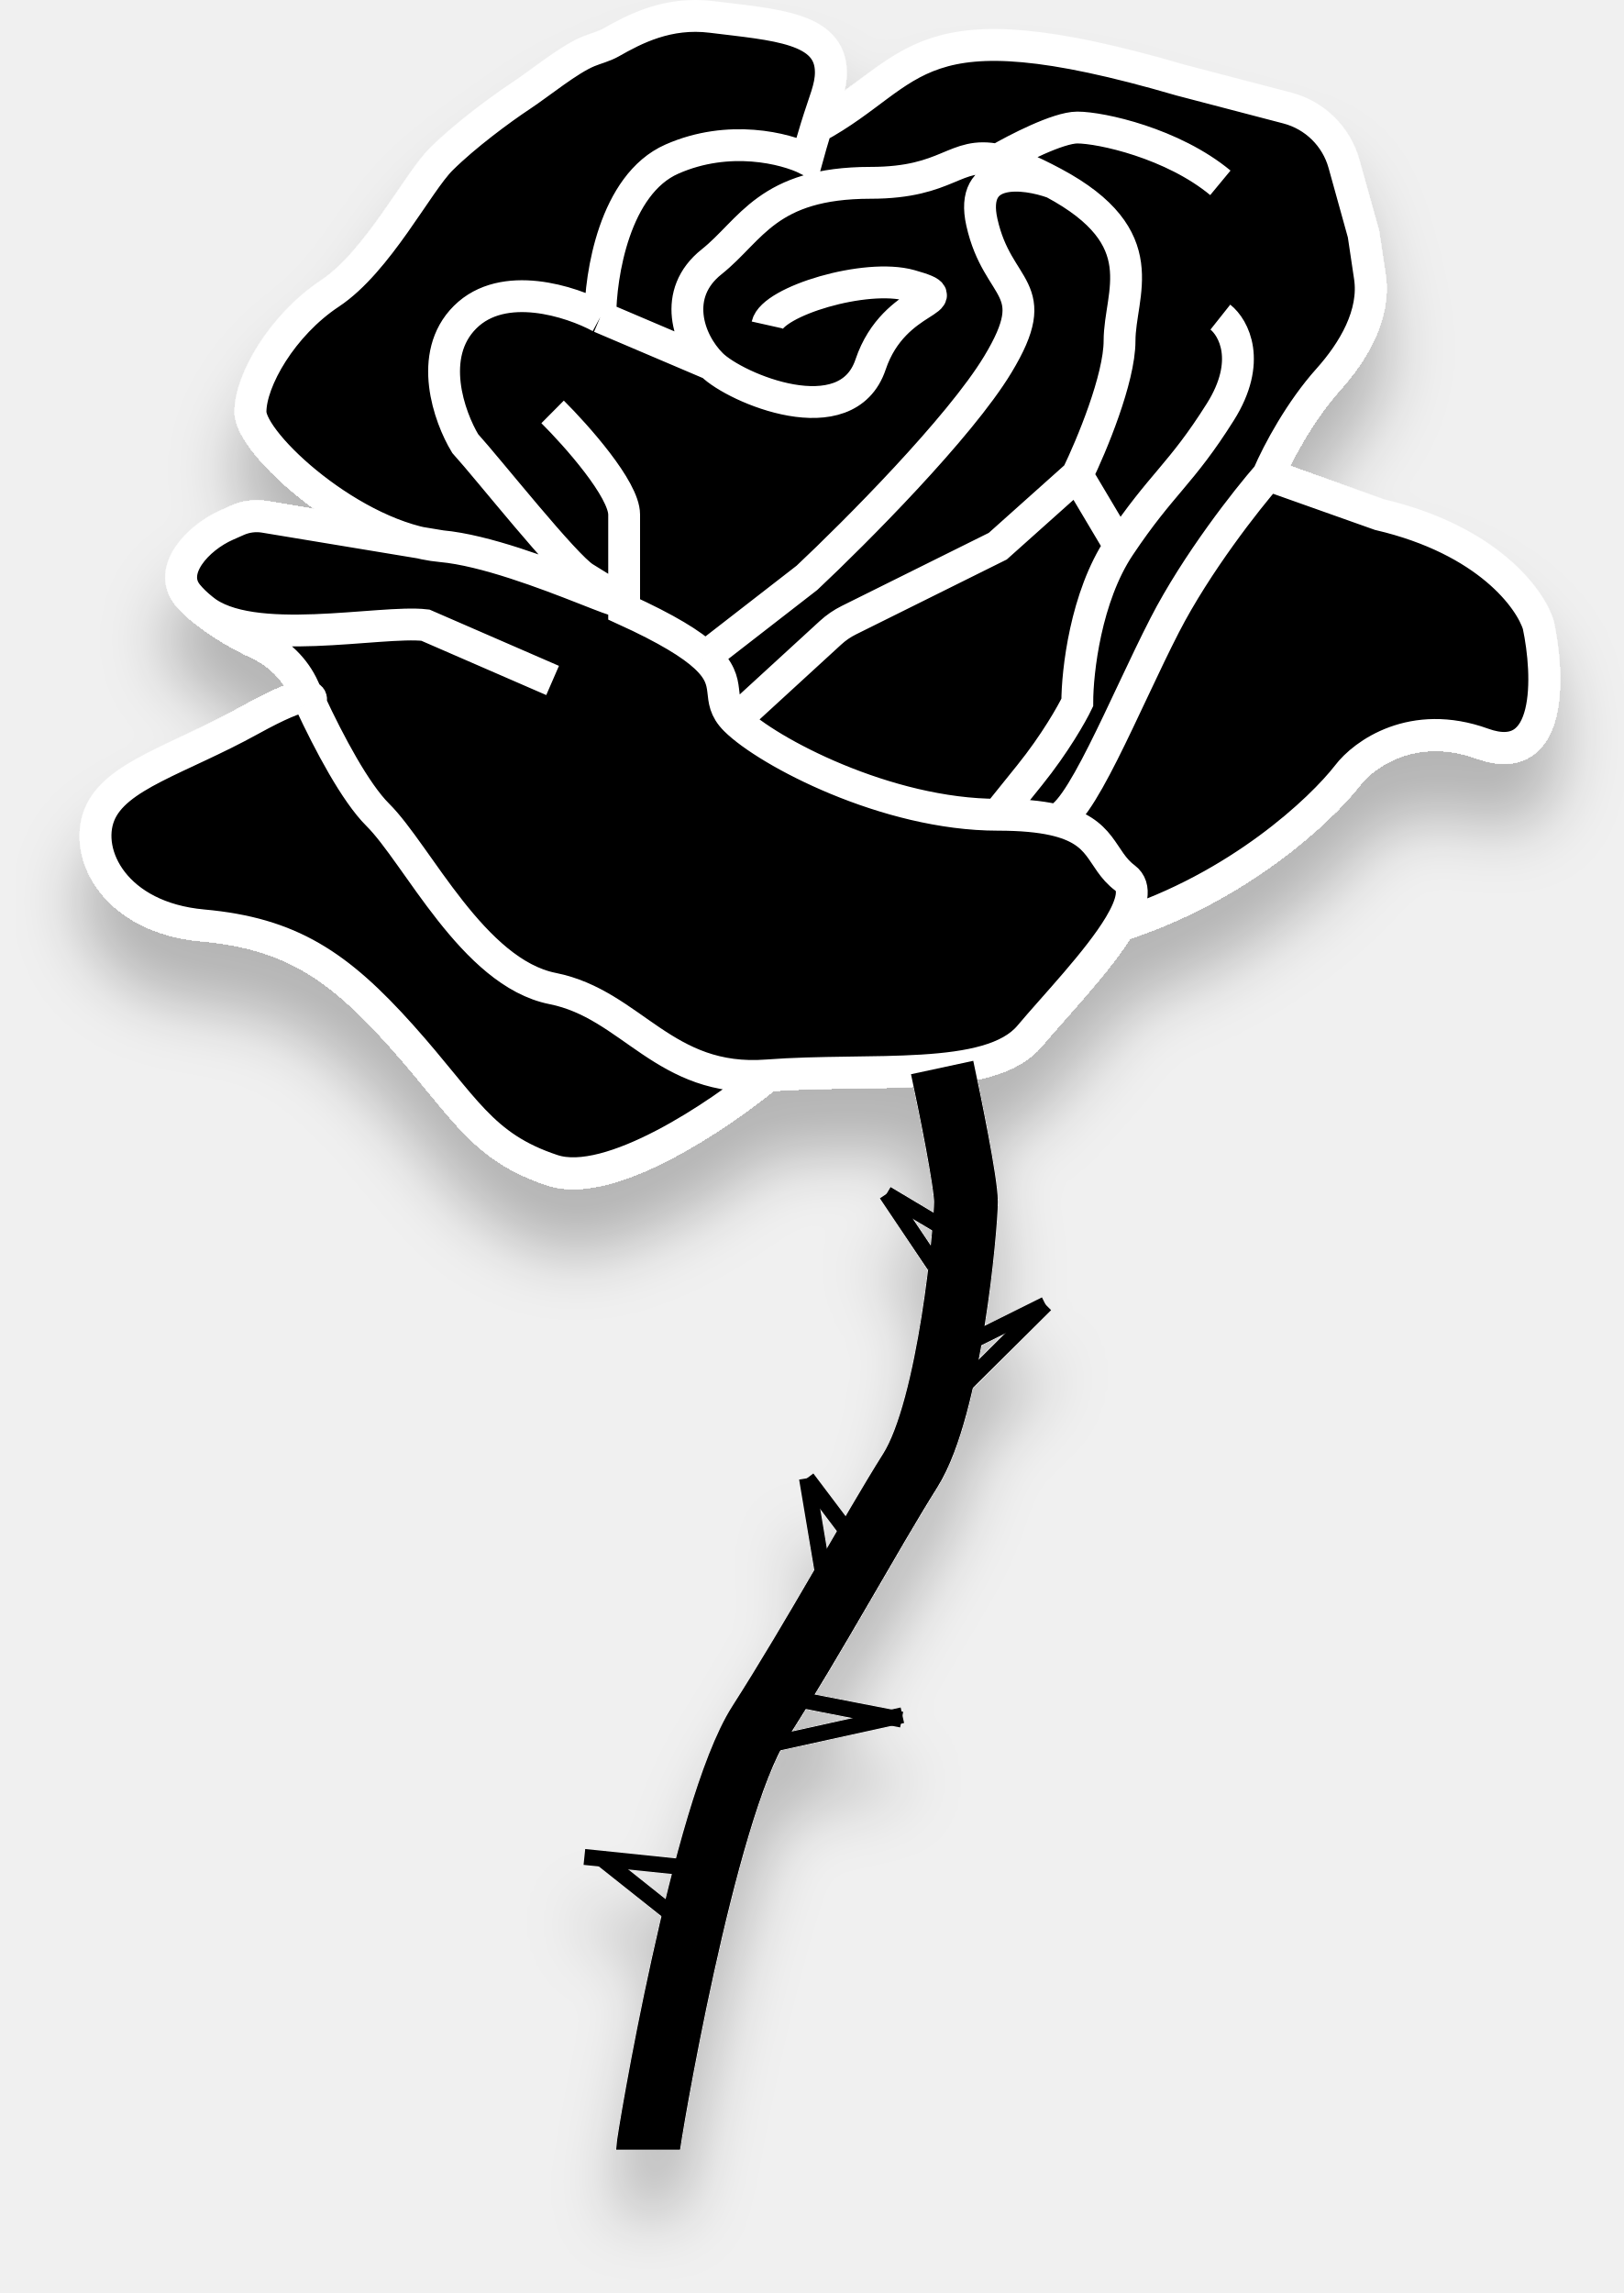
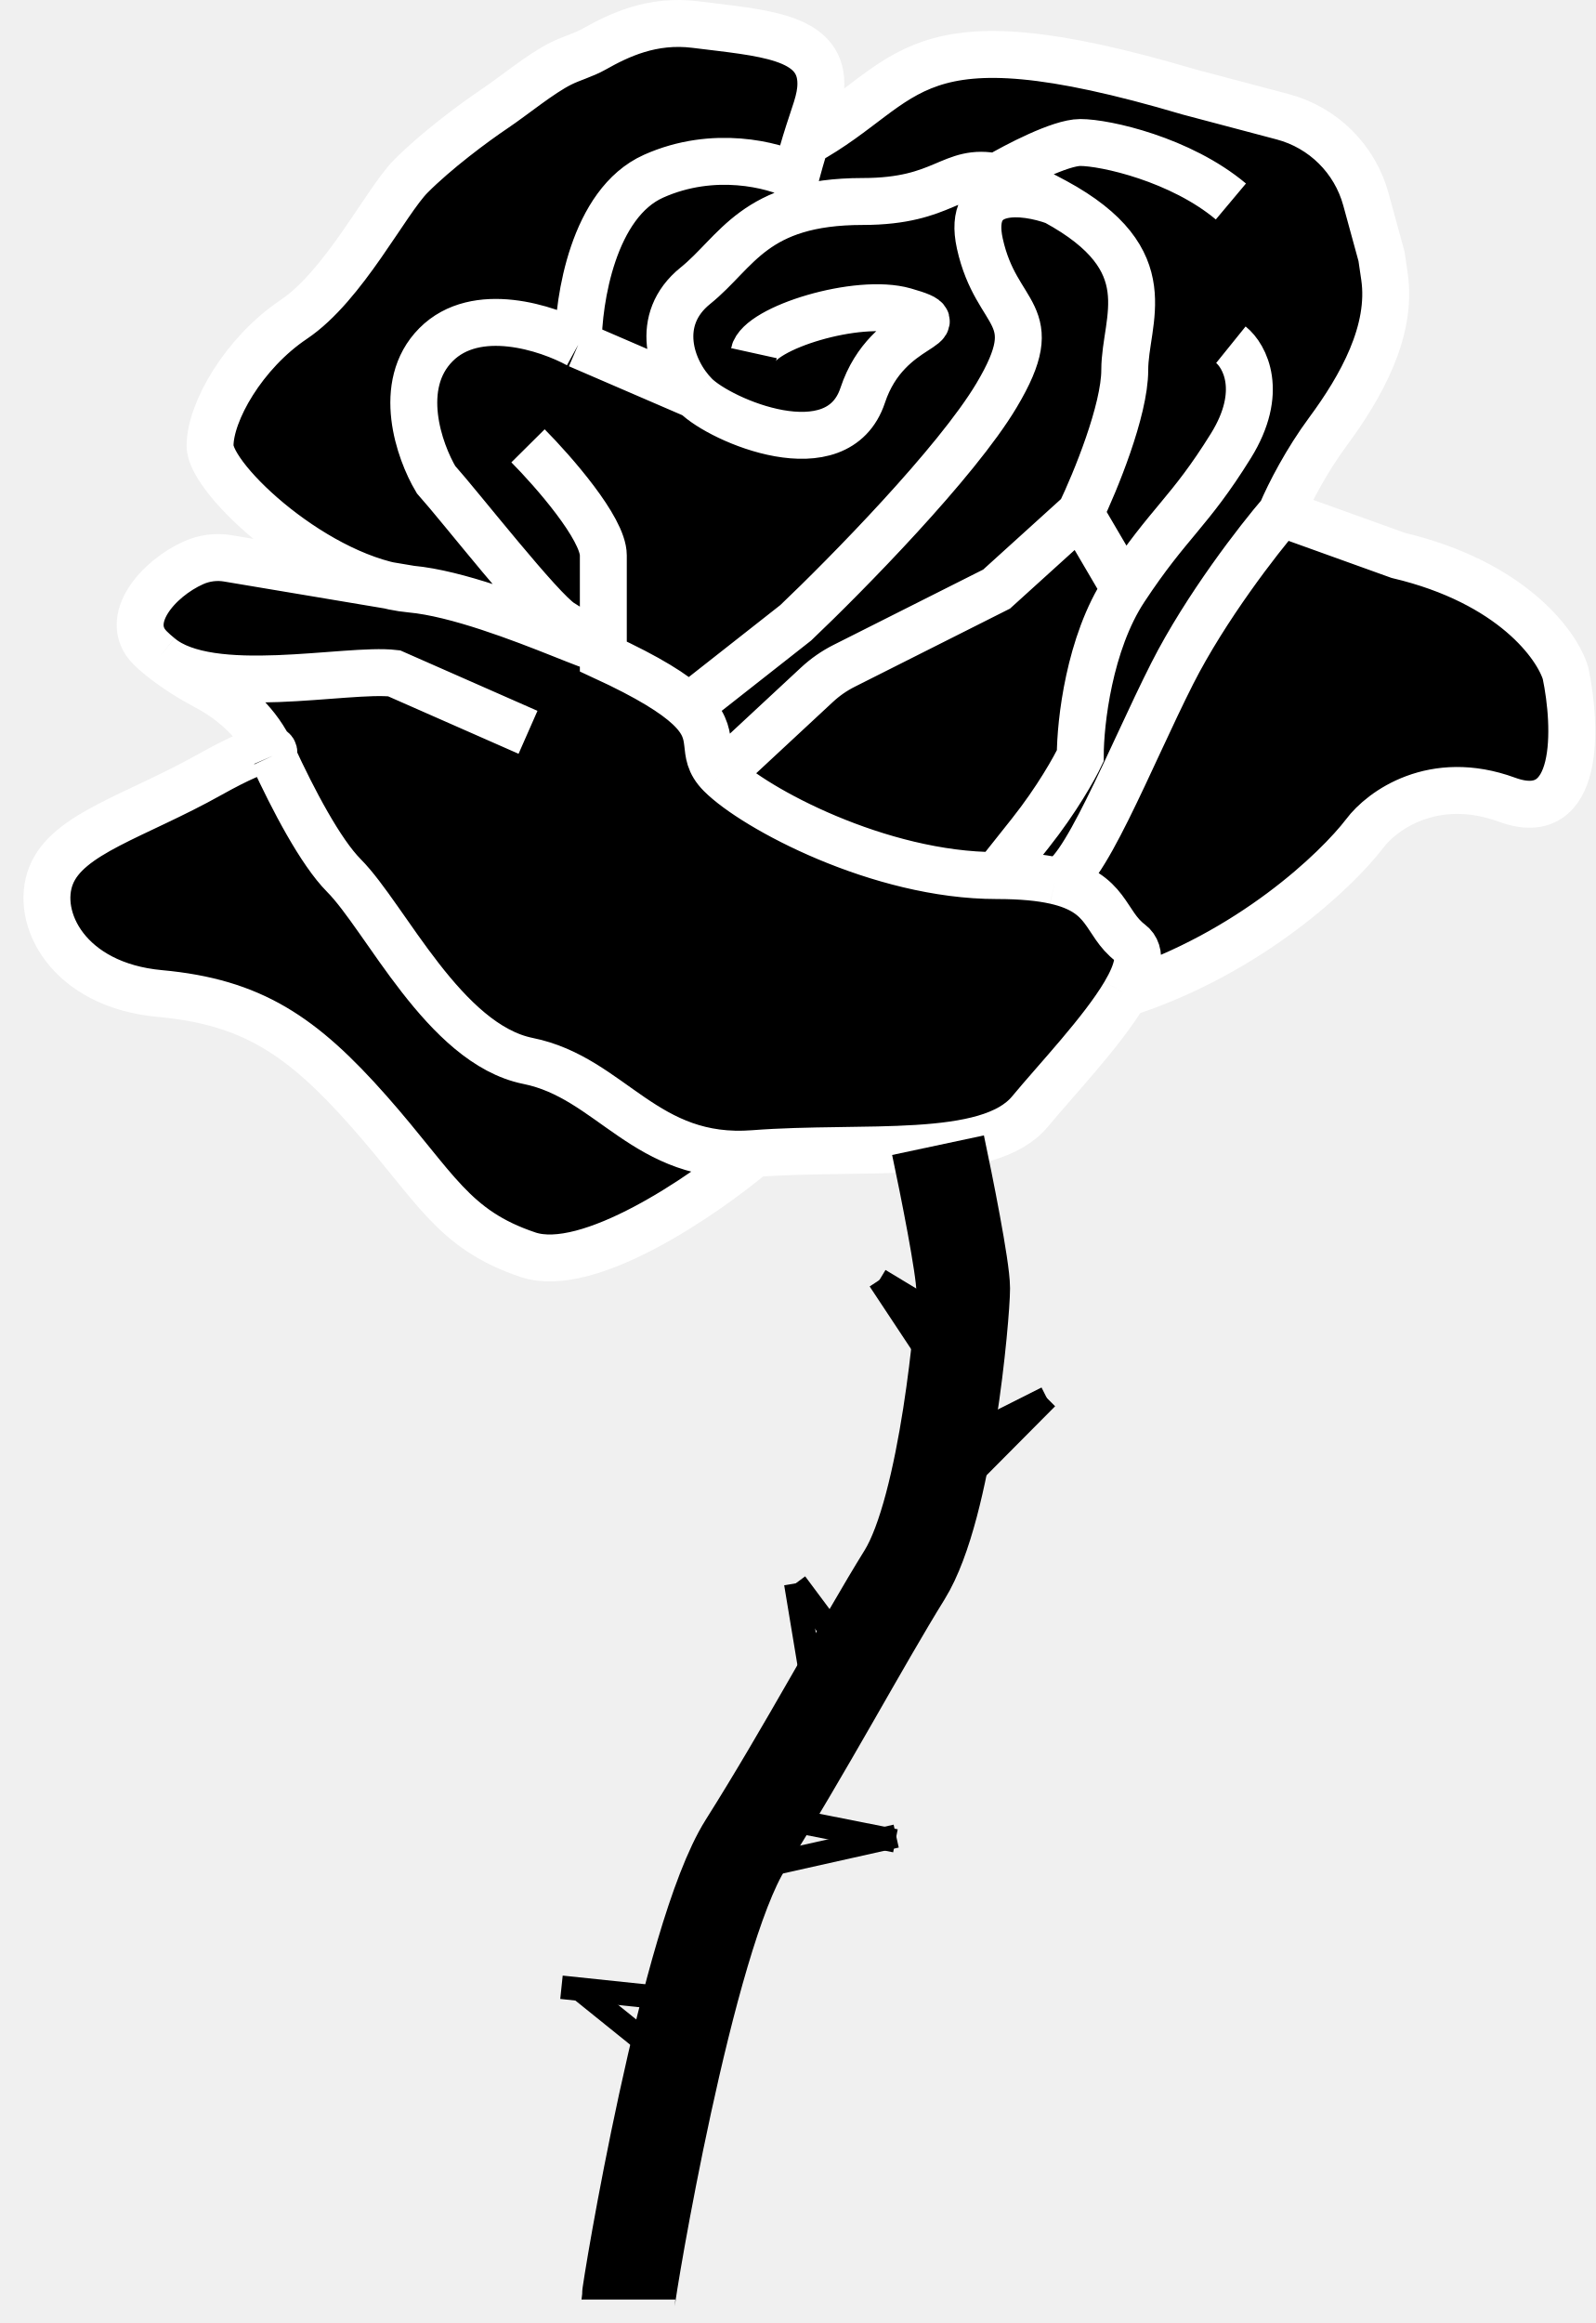
- <svg xmlns="http://www.w3.org/2000/svg" width="102" height="144" viewBox="0 0 102 144" fill="none">
-   <g filter="url(#filter0_d_36_211)">
-     <path d="M38.379 2.668C39.861 1.826 41.947 0.722 44.698 1.064C48.693 1.56 52.188 1.73 52.188 4.536C52.188 5.528 51.786 6.316 51.267 8.009C57.681 4.536 57.181 0.072 74.16 5.032L80.864 6.785C82.587 7.235 83.941 8.568 84.417 10.284L85.645 14.705L86.046 17.394C86.394 19.73 85.013 22.058 83.437 23.818C81.68 25.778 80.295 28.347 79.653 29.835L86.643 32.316C93.435 33.903 96.131 37.607 96.63 39.26C97.296 42.402 97.529 48.289 93.135 46.701C88.741 45.114 85.645 47.363 84.646 48.685C82.981 50.835 77.787 55.73 70.323 58.111C68.989 60.339 66.24 63.186 64.672 65.055C62.175 68.032 54.685 67.04 48.193 67.536C45.197 70.016 38.306 74.679 34.711 73.489C30.216 72 29.218 69.52 25.223 65.055C21.228 60.591 18.232 58.607 12.739 58.111C7.246 57.615 5.249 53.646 6.247 51.166C7.246 48.685 11.241 47.693 15.735 45.213C17.892 44.023 18.9 43.699 19.308 43.731C19.227 43.556 19.149 43.383 19.074 43.215C18.514 41.966 17.495 40.999 16.256 40.417C15.261 39.95 14.055 39.29 12.883 38.381C12.834 38.344 12.786 38.307 12.739 38.268C12.338 37.949 12.027 37.643 11.788 37.352C10.53 35.822 12.41 33.784 14.222 32.984L14.916 32.677C15.451 32.441 16.042 32.366 16.618 32.462L26.36 34.075C21.211 32.859 15.735 27.689 15.735 25.867C15.735 23.883 17.733 20.41 20.729 18.426C23.725 16.442 26.222 11.481 27.72 9.993C29.218 8.505 31.467 6.85 32.713 6.024C33.937 5.214 35.715 3.742 36.961 3.23C37.429 3.037 37.938 2.918 38.379 2.668Z" fill="black" />
-     <path d="M37.707 19.914C37.707 17.268 38.605 11.58 42.201 9.993C45.796 8.405 49.358 9.331 50.69 9.993C50.84 9.446 51.044 8.736 51.267 8.009M37.707 19.914C35.876 18.922 31.615 17.533 29.218 19.914C26.821 22.295 28.219 26.197 29.218 27.851C30.716 29.505 35.481 35.534 36.708 36.284C43.2 40.252 33.212 34.796 27.72 34.3M37.707 19.914L44.698 22.89M27.72 34.3C22.227 33.804 15.735 27.851 15.735 25.867C15.735 23.883 17.733 20.41 20.729 18.426C23.725 16.442 26.222 11.481 27.72 9.993C29.218 8.505 31.467 6.85 32.713 6.024C33.937 5.214 35.715 3.742 36.961 3.23C37.429 3.037 37.938 2.918 38.379 2.668C39.861 1.826 41.947 0.722 44.698 1.064C48.693 1.56 52.188 1.73 52.188 4.536C52.188 5.528 51.786 6.316 51.267 8.009M27.72 34.3L16.618 32.462C16.042 32.366 15.451 32.441 14.916 32.677L14.222 32.984C12.41 33.784 10.53 35.822 11.788 37.352C12.027 37.643 12.338 37.949 12.739 38.268M12.739 38.268C13.956 39.236 15.22 39.931 16.256 40.417C17.495 40.999 18.514 41.966 19.074 43.215C19.204 43.505 19.341 43.806 19.485 44.115M12.739 38.268C15.735 40.748 23.891 38.93 26.721 39.26L34.711 42.733M48.193 67.536C41.702 68.032 39.704 63.071 34.711 62.079C29.717 61.087 26.222 53.646 23.725 51.166C22.328 49.778 20.687 46.693 19.485 44.115M48.193 67.536C54.685 67.04 62.175 68.032 64.672 65.055C66.24 63.186 68.989 60.339 70.323 58.111M48.193 67.536C45.197 70.016 38.306 74.679 34.711 73.489C30.216 72 29.218 69.52 25.223 65.055C21.228 60.591 18.232 58.607 12.739 58.111C7.246 57.615 5.249 53.646 6.247 51.166C7.246 48.685 11.241 47.693 15.735 45.213C19.331 43.229 19.733 43.654 19.485 44.115M62.674 51.166C55.684 51.166 48.193 47.197 46.196 45.213M62.674 51.166C64.169 51.166 65.298 51.279 66.17 51.472M62.674 51.166L64.672 48.685C66.27 46.701 67.335 44.812 67.668 44.115C67.668 42.166 68.199 37.474 70.323 34.3M46.196 45.213L52.166 39.739C52.512 39.421 52.901 39.154 53.321 38.946L62.674 34.3L67.668 29.835M46.196 45.213C44.824 43.851 46.151 42.956 44.295 41.245M70.323 58.111C71.114 56.791 71.407 55.688 70.664 55.134C69.094 53.964 69.375 52.181 66.17 51.472M70.323 58.111C77.787 55.73 82.981 50.835 84.646 48.685C85.645 47.363 88.741 45.114 93.135 46.701C97.529 48.289 97.296 42.402 96.63 39.26C96.131 37.607 93.435 33.903 86.643 32.316L79.653 29.835M79.653 29.835C78.321 31.359 75.158 35.377 73.161 39.26C70.664 44.115 67.668 51.696 66.17 51.472M79.653 29.835C80.295 28.347 81.68 25.778 83.437 23.818C85.013 22.058 86.394 19.73 86.046 17.394L85.645 14.705L84.417 10.284C83.941 8.568 82.587 7.235 80.864 6.785L74.16 5.032C57.181 0.072 57.681 4.536 51.267 8.009M67.668 29.835C68.553 28.016 70.323 23.783 70.323 21.402C70.323 18.426 72.662 14.953 66.17 11.481M67.668 29.835L70.323 34.3M66.17 11.481C64.339 10.82 60.877 10.39 61.676 13.961C62.674 18.426 65.671 17.93 62.674 22.89C60.278 26.859 53.686 33.473 50.69 36.284L44.295 41.245M66.17 11.481C64.623 10.654 63.53 10.221 62.674 10.041M44.698 22.89C43.2 21.402 42.201 18.426 44.698 16.442C47.194 14.457 48.193 11.481 54.685 11.481C59.63 11.481 59.939 9.466 62.674 10.041M44.698 22.89C46.196 24.378 53.187 27.355 54.685 22.89C56.183 18.426 60.677 18.922 57.181 17.93C54.385 17.136 48.526 18.922 48.193 20.41M34.711 25.867C36.209 27.355 39.205 30.728 39.205 32.316C39.205 33.903 39.205 36.945 39.205 38.268C41.937 39.512 43.448 40.463 44.295 41.245M76.656 19.914C77.489 20.575 78.654 22.692 76.656 25.867C74.16 29.835 72.979 30.331 70.323 34.3M62.674 10.041C63.84 9.363 66.469 8.009 67.668 8.009C69.166 8.009 73.66 9.001 76.656 11.481" stroke="white" stroke-width="2" />
-     <path d="M59.179 67.04C59.678 69.355 60.677 74.282 60.677 75.473C60.677 76.961 59.678 88.37 57.181 92.339C54.685 96.307 51.189 102.756 47.694 108.213C44.198 113.669 40.703 134.504 40.703 135" stroke="black" stroke-width="4" />
-     <path d="M55.684 74.977L58.68 79.441" stroke="black" />
-     <path d="M59.678 84.898L65.671 81.922" stroke="black" />
-     <path d="M60.677 77.953L55.684 74.977" stroke="black" />
-     <path d="M53.686 96.803L50.69 92.835" stroke="black" />
-     <path d="M50.69 92.835L51.689 98.788" stroke="black" />
-     <path d="M48.737 106.449L56.638 107.992" stroke="black" />
-     <path d="M42.7 120.614L37.707 116.646" stroke="black" />
-     <path d="M36.708 116.616L43.732 117.342" stroke="black" />
-     <path d="M56.682 107.717L47.694 109.701" stroke="black" />
-     <path d="M65.671 81.922L60.677 86.882" stroke="black" />
-   </g>
-   <defs>
-     <filter id="filter0_d_36_211" x="0.988" y="6.10352e-05" width="101.012" height="143.176" filterUnits="userSpaceOnUse" color-interpolation-filters="sRGB">
-       <feFlood flood-opacity="0" result="BackgroundImageFix" />
-       <feColorMatrix in="SourceAlpha" type="matrix" values="0 0 0 0 0 0 0 0 0 0 0 0 0 0 0 0 0 0 127 0" result="hardAlpha" />
-       <feOffset dy="4" />
-       <feGaussianBlur stdDeviation="2" />
-       <feComposite in2="hardAlpha" operator="out" />
-       <feColorMatrix type="matrix" values="0 0 0 0 0 0 0 0 0 0 0 0 0 0 0 0 0 0 0.25 0" />
-       <feBlend mode="normal" in2="BackgroundImageFix" result="effect1_dropShadow_36_211" />
-       <feBlend mode="normal" in="SourceGraphic" in2="effect1_dropShadow_36_211" result="shape" />
-     </filter>
-   </defs>
+ <svg xmlns="http://www.w3.org/2000/svg" width="68" height="99" viewBox="0 0 68 99" fill="none">
+   <path d="M25.326 2.094C26.37 1.505 27.796 0.814 29.641 1.046C32.495 1.405 34.991 1.528 34.991 3.56C34.991 4.278 34.705 4.848 34.334 6.073C38.915 3.56 38.558 0.328 50.685 3.919L54.681 4.977C56.403 5.434 57.752 6.771 58.223 8.489L58.889 10.921L59.016 11.785C59.358 14.111 58.008 16.497 56.611 18.387C55.692 19.631 54.978 21.006 54.609 21.873L59.602 23.669C64.453 24.818 66.379 27.499 66.736 28.696C67.212 30.97 67.378 35.231 64.239 34.082C61.1 32.933 58.889 34.561 58.176 35.519C56.987 37.075 53.276 40.618 47.945 42.341C46.992 43.954 45.028 46.016 43.908 47.368C42.125 49.523 36.775 48.805 32.138 49.164C29.998 50.959 25.076 54.335 22.508 53.473C19.297 52.396 18.584 50.6 15.731 47.368C12.877 44.137 10.737 42.7 6.814 42.341C2.89 41.982 1.463 39.109 2.177 37.314C2.89 35.519 5.744 34.8 8.954 33.005C10.487 32.147 11.207 31.912 11.501 31.932C10.919 30.769 9.936 29.87 8.781 29.26C8.196 28.951 7.549 28.557 6.916 28.059C6.881 28.033 6.847 28.006 6.814 27.978C6.656 27.851 6.518 27.727 6.397 27.606C5.216 26.423 6.726 24.666 8.252 23.983C8.71 23.778 9.217 23.713 9.712 23.796L16.543 24.942C12.865 24.062 8.954 20.32 8.954 19C8.954 17.564 10.38 15.051 12.521 13.614C14.661 12.178 16.444 8.587 17.514 7.51C18.584 6.432 20.191 5.235 21.081 4.637C21.889 4.095 23.035 3.144 23.906 2.71C24.365 2.481 24.88 2.346 25.326 2.094Z" fill="black" />
+   <path d="M24.648 14.691C24.648 12.776 25.29 8.659 27.858 7.51C30.426 6.361 32.97 7.031 33.921 7.51C34.029 7.114 34.174 6.6 34.334 6.073M24.648 14.691C23.34 13.973 20.296 12.968 18.584 14.691C16.872 16.415 17.871 19.24 18.584 20.437C19.654 21.634 23.058 25.999 23.934 26.541C28.571 29.414 21.438 25.464 17.514 25.105M24.648 14.691L29.641 16.846M17.514 25.105C13.591 24.746 8.954 20.437 8.954 19C8.954 17.564 10.38 15.051 12.521 13.614C14.661 12.178 16.444 8.587 17.514 7.51C18.584 6.432 20.191 5.235 21.081 4.637C21.889 4.095 23.035 3.144 23.906 2.71C24.365 2.481 24.88 2.346 25.326 2.094C26.37 1.505 27.796 0.814 29.641 1.046C32.495 1.405 34.991 1.528 34.991 3.56C34.991 4.278 34.705 4.848 34.334 6.073M17.514 25.105L9.712 23.796C9.217 23.713 8.71 23.778 8.252 23.983V23.983C6.726 24.666 5.216 26.423 6.397 27.606C6.518 27.727 6.656 27.851 6.814 27.978M6.814 27.978C7.479 28.514 8.165 28.934 8.781 29.26C9.991 29.899 11.014 30.857 11.582 32.101C11.599 32.137 11.616 32.173 11.632 32.21M6.814 27.978C8.954 29.773 14.78 28.456 16.801 28.696L22.508 31.209M32.138 49.164C27.501 49.523 26.074 45.932 22.508 45.214C18.941 44.496 16.444 39.109 14.661 37.314C13.663 36.31 12.491 34.076 11.632 32.21M32.138 49.164C36.775 48.805 42.125 49.523 43.908 47.368C45.028 46.016 46.992 43.954 47.945 42.341M32.138 49.164C29.998 50.959 25.076 54.335 22.508 53.473C19.297 52.396 18.584 50.6 15.731 47.368C12.877 44.137 10.737 42.7 6.814 42.341C2.89 41.982 1.463 39.109 2.177 37.314C2.89 35.519 5.744 34.8 8.954 33.005C11.522 31.569 11.809 31.877 11.632 32.21M42.482 37.314C37.488 37.314 32.138 34.441 30.711 33.005M42.482 37.314C43.549 37.314 44.356 37.396 44.978 37.536M42.482 37.314L43.908 35.519C45.05 34.082 45.811 32.714 46.049 32.21C46.049 30.799 46.428 27.403 47.945 25.105M30.711 33.005L34.827 29.18C35.173 28.859 35.562 28.588 35.983 28.376L42.482 25.105L46.049 21.873M30.711 33.005C29.732 32.019 30.679 31.371 29.353 30.132M47.945 42.341C48.51 41.386 48.719 40.587 48.189 40.187C47.067 39.34 47.268 38.049 44.978 37.536M47.945 42.341C53.276 40.618 56.987 37.075 58.176 35.519C58.889 34.561 61.1 32.933 64.239 34.082C67.378 35.231 67.212 30.97 66.736 28.696C66.379 27.499 64.453 24.818 59.602 23.669L54.609 21.873M54.609 21.873C53.658 22.976 51.399 25.885 49.972 28.696C48.189 32.21 46.049 37.698 44.978 37.536M54.609 21.873C54.978 21.006 55.692 19.631 56.611 18.387C58.008 16.497 59.358 14.111 59.016 11.785L58.889 10.921L58.223 8.489C57.752 6.771 56.403 5.434 54.681 4.977L50.685 3.919C38.558 0.328 38.915 3.56 34.334 6.073M46.049 21.873C46.681 20.557 47.945 17.492 47.945 15.769C47.945 13.614 49.615 11.101 44.978 8.587M46.049 21.873L47.945 25.105M44.978 8.587C43.671 8.108 41.198 7.797 41.768 10.382C42.482 13.614 44.622 13.255 42.482 16.846C40.77 19.719 36.062 24.507 33.921 26.541L29.353 30.132M44.978 8.587C43.874 7.988 43.093 7.675 42.482 7.544M29.641 16.846C28.571 15.769 27.858 13.614 29.641 12.178C31.425 10.742 32.138 8.587 36.775 8.587C40.307 8.587 40.528 7.128 42.482 7.544M29.641 16.846C30.711 17.923 35.705 20.078 36.775 16.846C37.845 13.614 41.055 13.973 38.558 13.255C36.561 12.681 32.376 13.973 32.138 15.051M22.508 19C23.578 20.078 25.718 22.52 25.718 23.669C25.718 24.818 25.718 27.02 25.718 27.978C27.67 28.878 28.748 29.567 29.353 30.132M52.469 14.691C53.063 15.17 53.895 16.702 52.469 19C50.685 21.873 49.842 22.232 47.945 25.105M42.482 7.544C43.314 7.054 45.193 6.073 46.049 6.073C47.119 6.073 50.329 6.792 52.469 8.587" stroke="white" stroke-width="2" />
+   <path d="M39.985 48.805C40.342 50.481 41.055 54.048 41.055 54.909C41.055 55.987 40.342 64.246 38.558 67.118C36.775 69.991 34.278 74.659 31.781 78.609C29.285 82.559 26.788 97.641 26.788 98" stroke="black" stroke-width="4" />
+   <path d="M37.488 54.55L39.628 57.782" stroke="black" />
+   <path d="M40.342 61.732L44.622 59.578" stroke="black" />
+   <path d="M41.055 56.705L37.488 54.55" stroke="black" />
+   <path d="M36.062 70.35L33.921 67.478" stroke="black" />
+   <path d="M33.921 67.478L34.635 71.787" stroke="black" />
+   <path d="M32.526 77.332L38.17 78.45" stroke="black" />
+   <path d="M28.215 87.587L24.648 84.714" stroke="black" />
+   <path d="M23.934 84.692L28.951 85.218" stroke="black" />
+   <path d="M38.202 78.25L31.781 79.686" stroke="black" />
+   <path d="M44.622 59.578L41.055 63.168" stroke="black" />
</svg>
